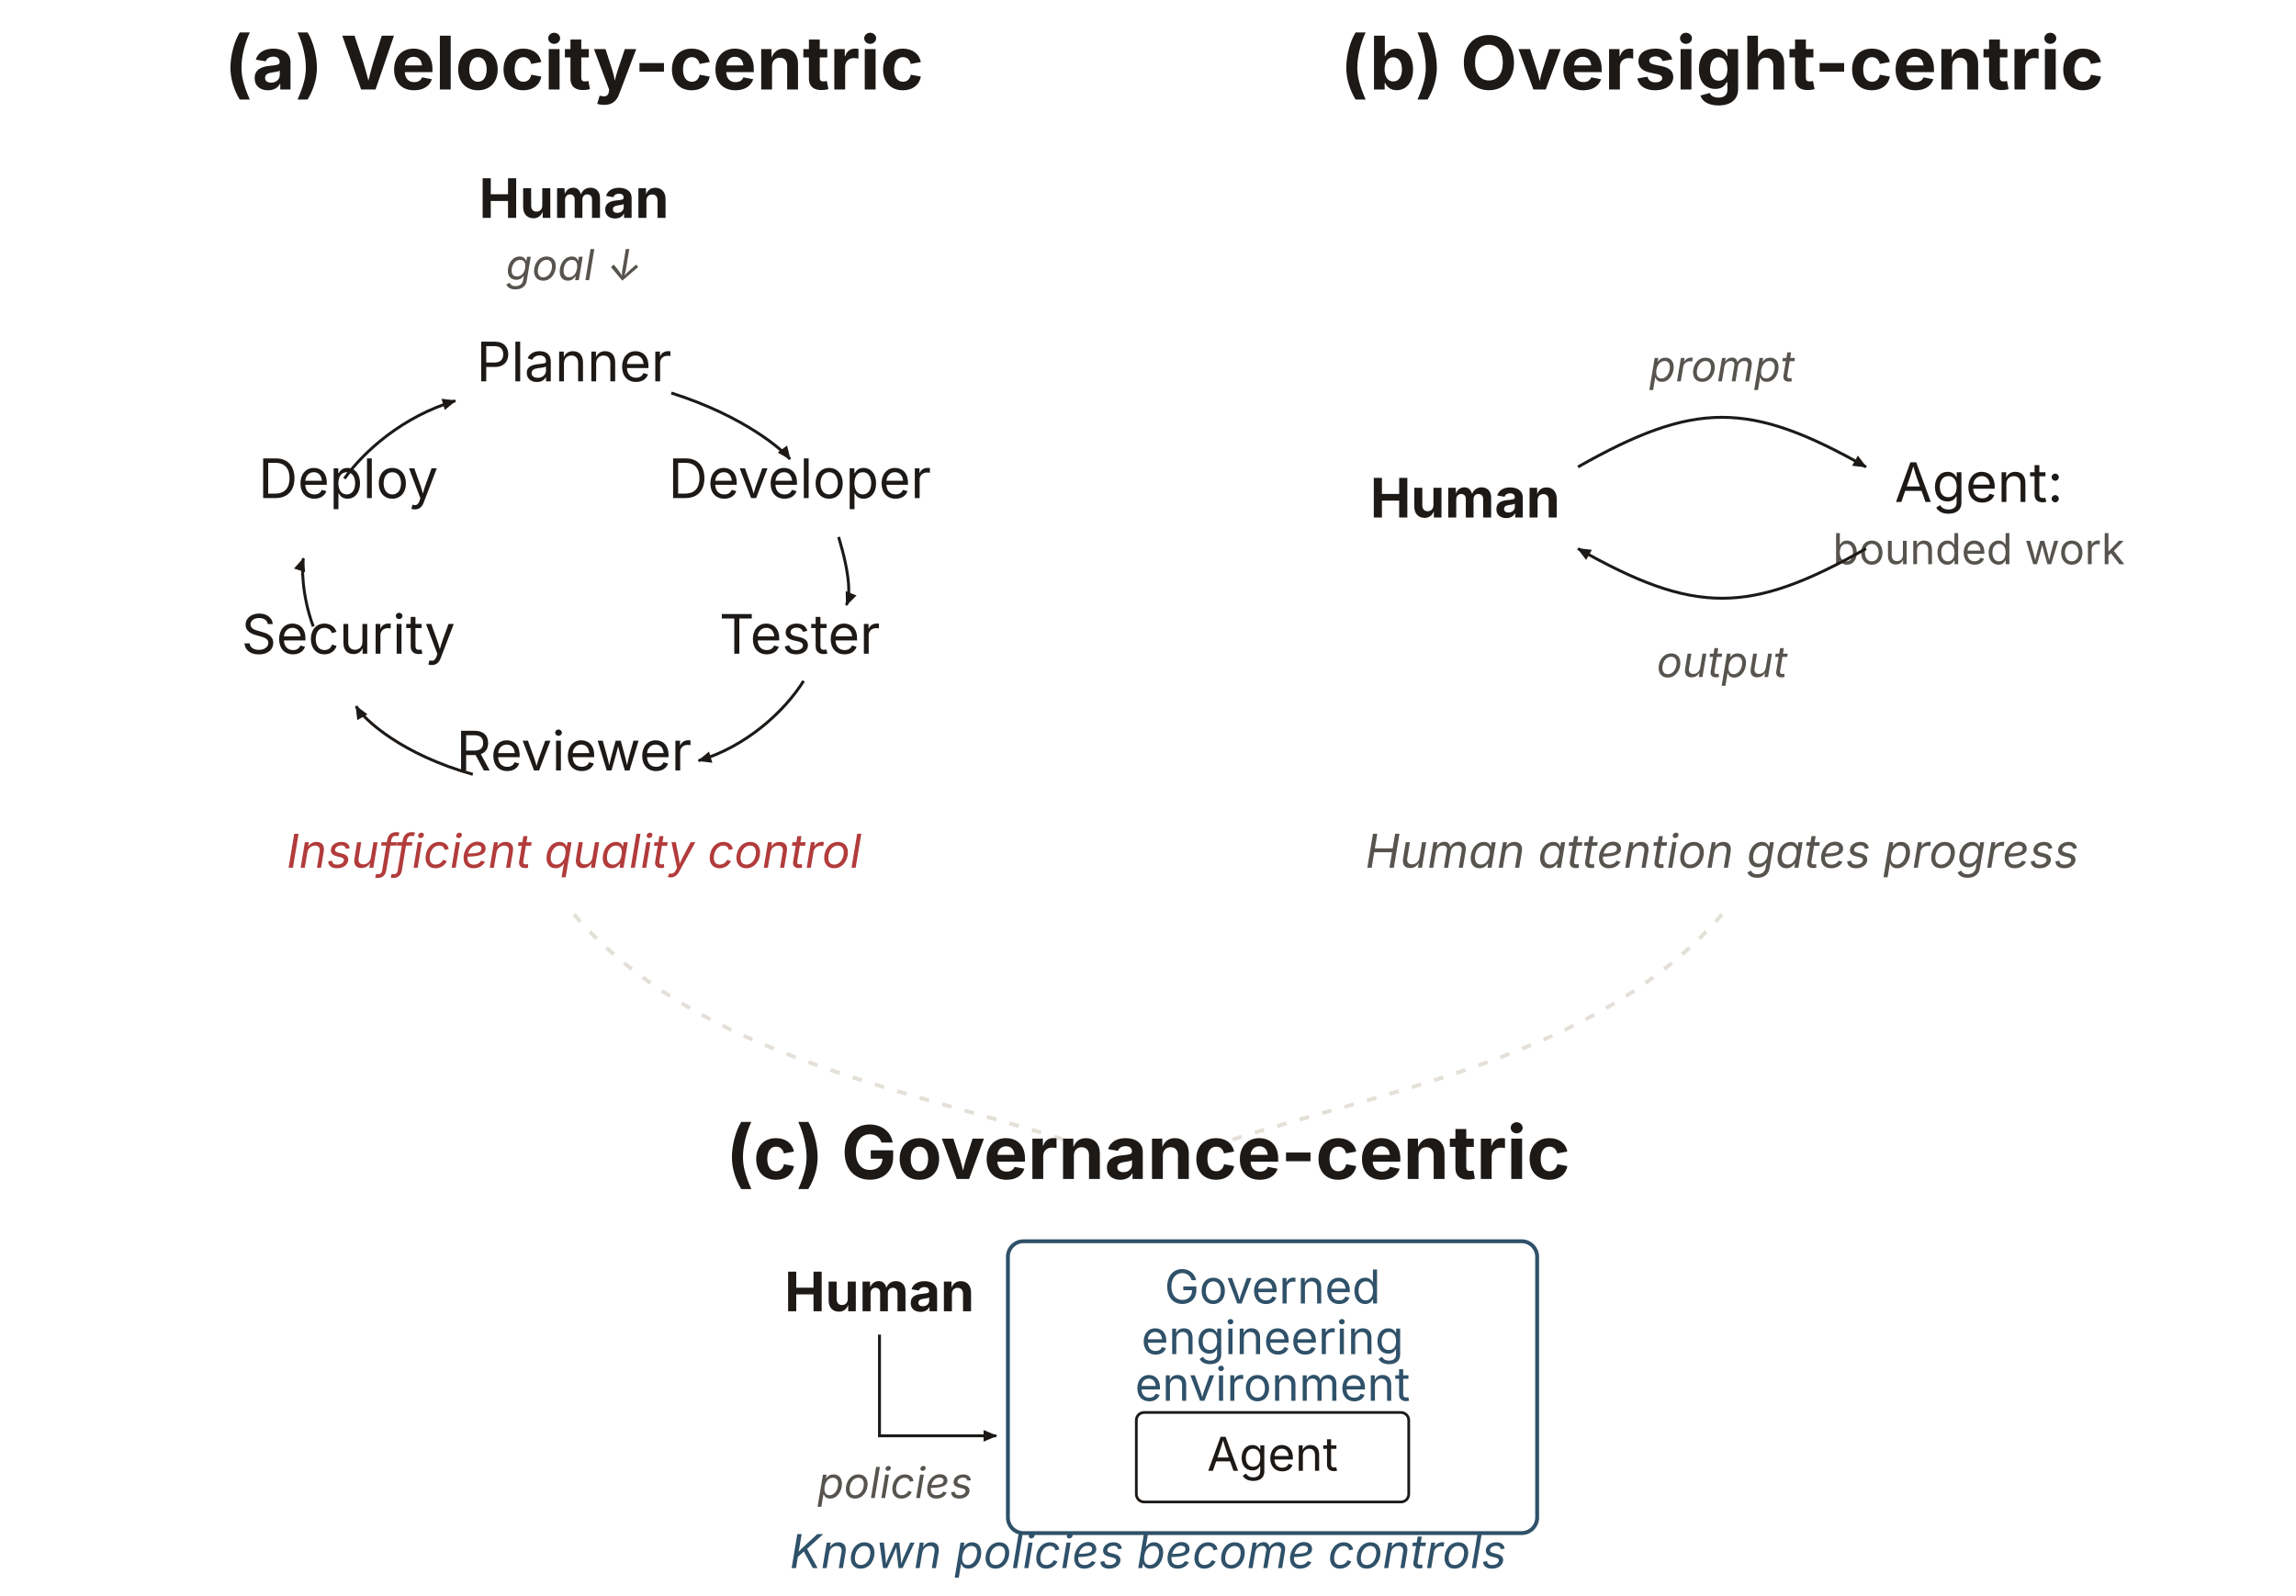
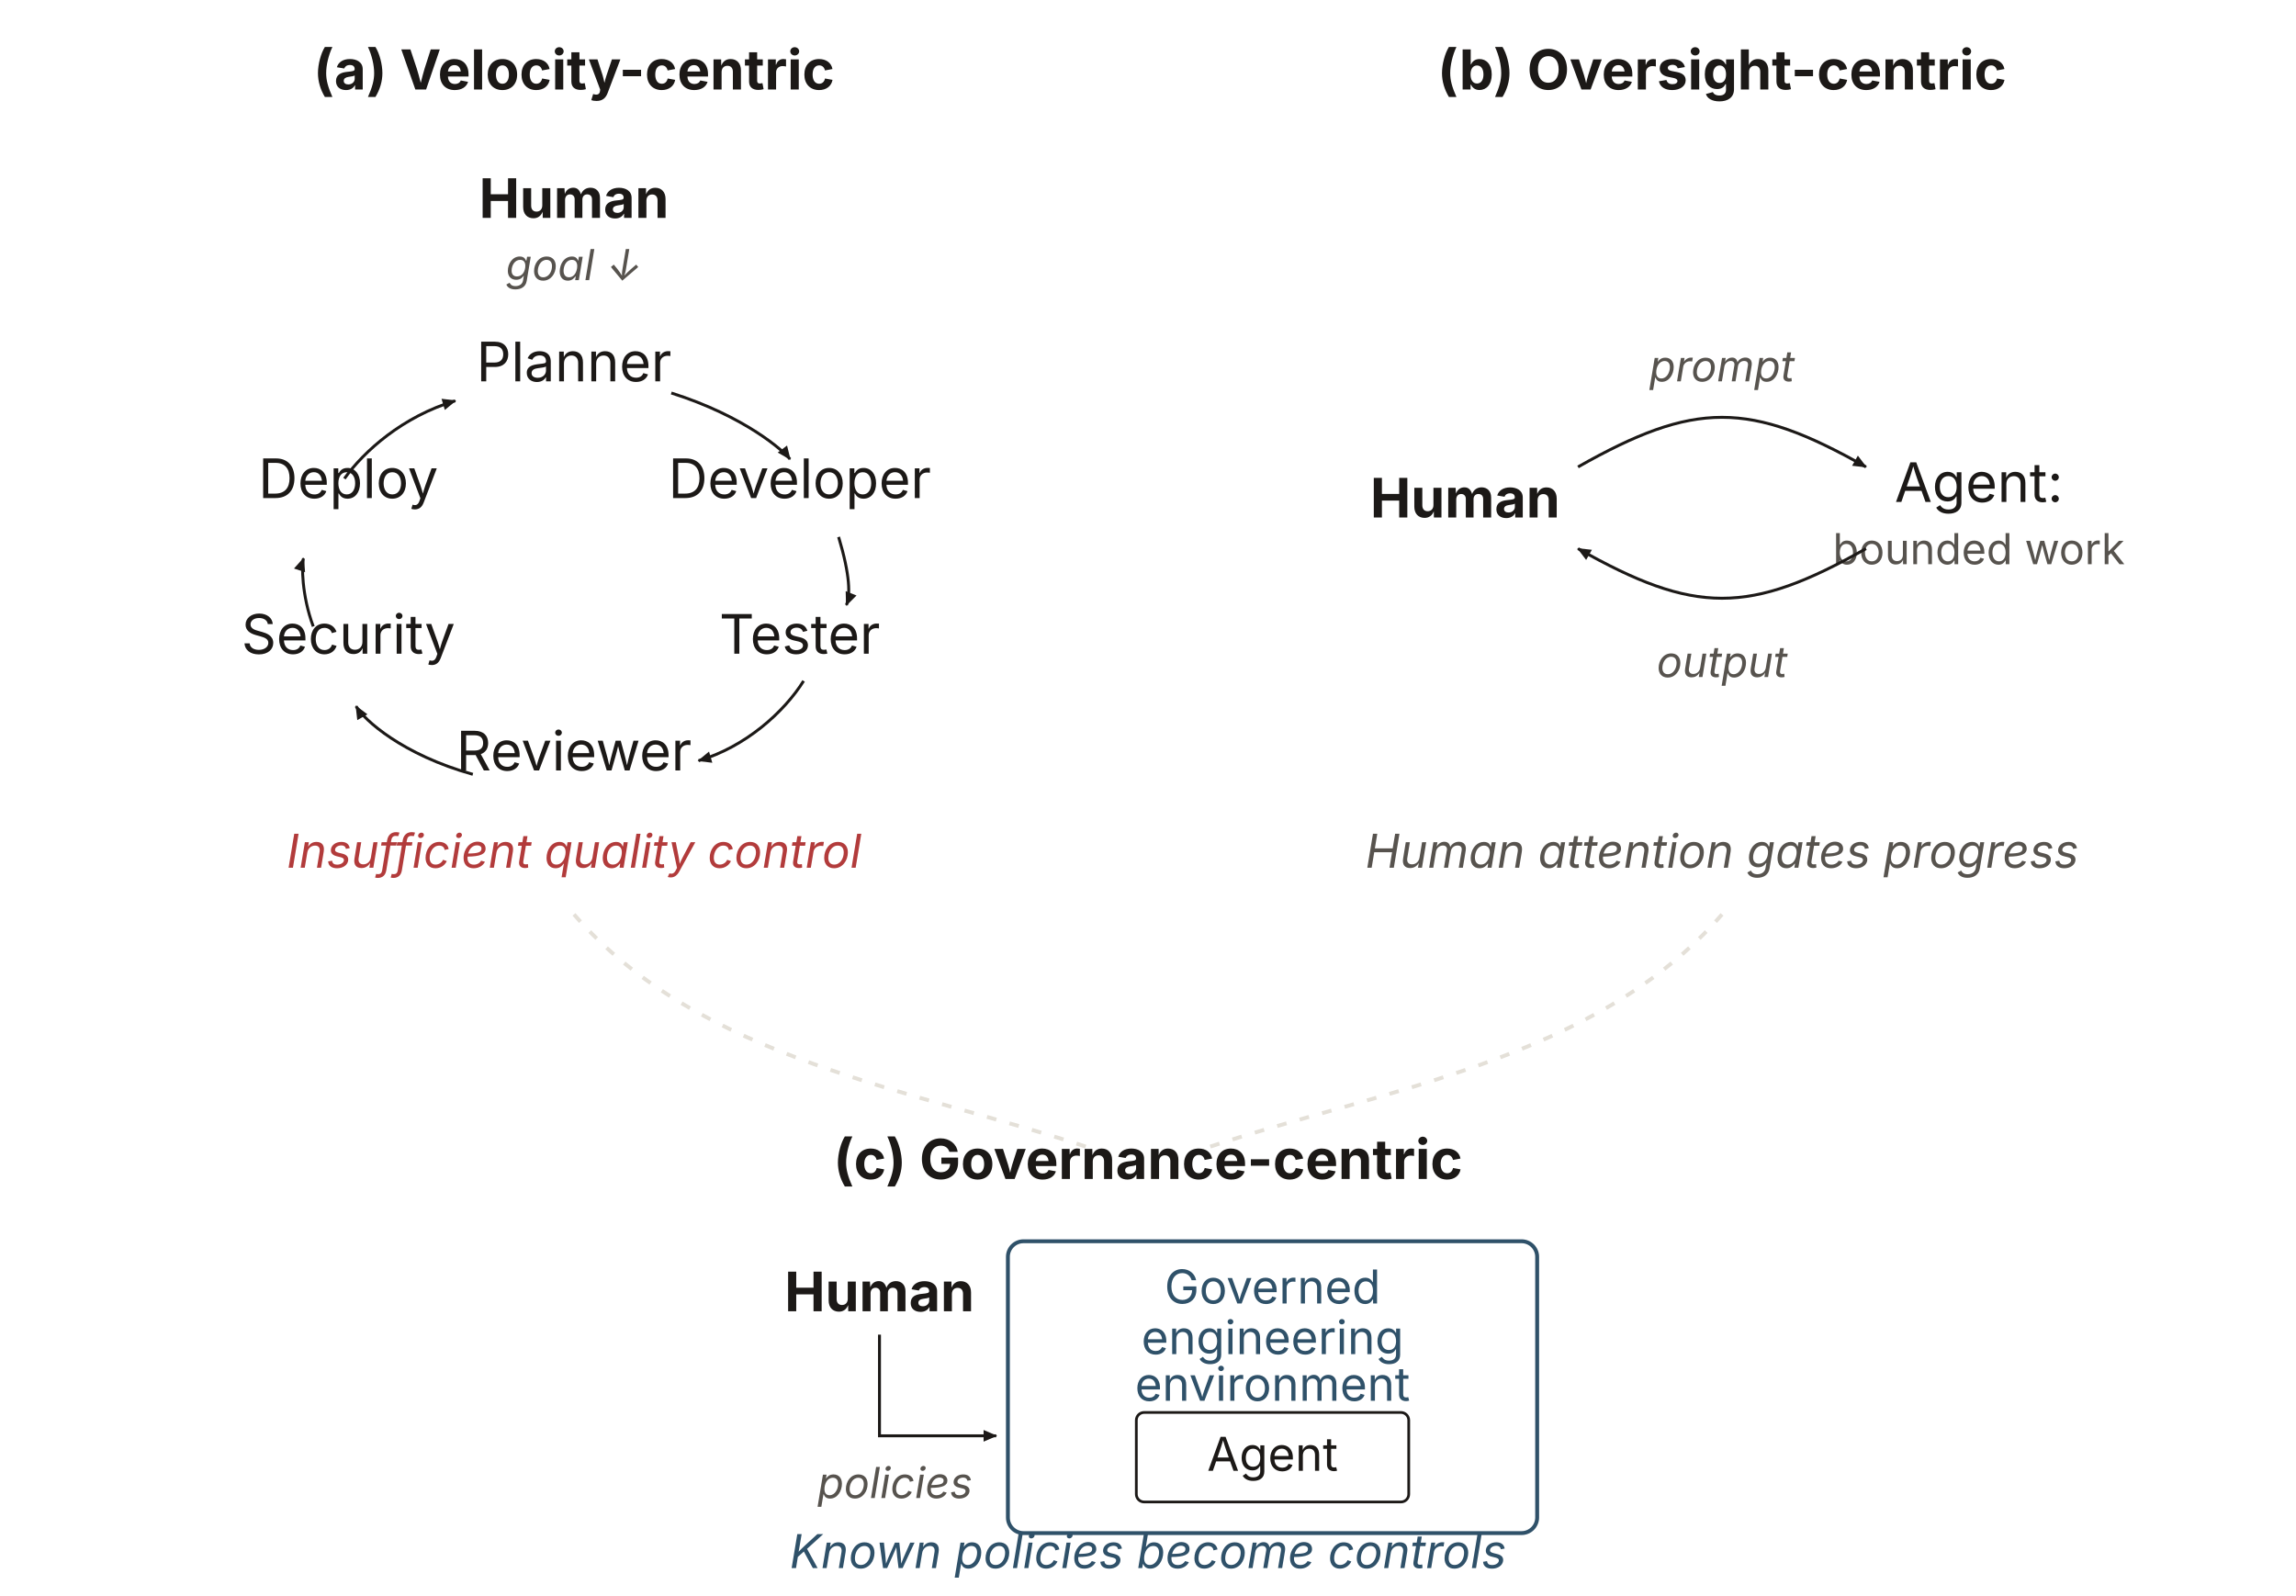
<svg xmlns="http://www.w3.org/2000/svg" viewBox="0 0 1180 820" width="1180" height="820" role="group" aria-labelledby="omTitle omDesc" font-family="'Source Sans 3', -apple-system, 'Segoe UI', sans-serif">
  <defs>
    <marker id="omArrow" markerWidth="8" markerHeight="8" refX="6.5" refY="3" orient="auto" markerUnits="userSpaceOnUse">
      <path d="M0,0 L7,3 L0,6 Z" fill="#1c1917" />
    </marker>
  </defs>
  <g fill="none" stroke="#e4e0d8" stroke-width="2" stroke-dasharray="5,7">
    <path d="M295,470 C360,545 470,560 560,590" />
    <path d="M885,470 C820,545 710,560 620,590" />
  </g>
-   <text x="295" y="46" text-anchor="middle" font-size="38" font-weight="700" fill="#1c1917">(a) Velocity-centric</text>
+   <text x="295" y="46" text-anchor="middle" font-size="28.32" font-weight="700" fill="#1c1917">(a) Velocity-centric</text>
  <g font-size="28" fill="#1c1917" text-anchor="middle">
    <text x="295" y="112" font-weight="700">Human</text>
    <text x="295" y="144" font-size="22" font-style="italic" fill="#57534e">goal ↓</text>
    <text x="295" y="196">Planner</text>
    <text x="411" y="256">Developer</text>
    <text x="411" y="336">Tester</text>
    <text x="295" y="396">Reviewer</text>
    <text x="179" y="336">Security</text>
    <text x="179" y="256">Deploy</text>
    <g fill="none" stroke="#1c1917" stroke-width="1.5" marker-end="url(#omArrow)">
      <path d="M345,202 C383,214 403,232 406,236" />
      <path d="M431,276 C437,296 437,306 435,311" />
      <path d="M413,350 C403,366 383,384 359,391" />
      <path d="M243,398 C207,388 187,370 183,363" />
      <path d="M161,322 C155,306 155,290 156,287" />
      <path d="M177,246 C187,232 207,214 234,206" />
    </g>
  </g>
  <text x="295" y="446" text-anchor="middle" font-size="24" font-style="italic" fill="#b23b3b">Insufficient quality control</text>
-   <text x="885" y="46" text-anchor="middle" font-size="38" font-weight="700" fill="#1c1917">(b) Oversight-centric</text>
+   <text x="885" y="46" text-anchor="middle" font-size="28.32" font-weight="700" fill="#1c1917">(b) Oversight-centric</text>
  <g font-size="28" fill="#1c1917">
    <text x="753" y="266" text-anchor="middle" font-weight="700">Human</text>
    <text x="1017" y="258" text-anchor="middle">Agent:</text>
    <text x="1017" y="290" text-anchor="middle" font-size="22" fill="#57534e">bounded work</text>
    <g fill="none" stroke="#1c1917" stroke-width="1.5" marker-end="url(#omArrow)">
      <path d="M811,240 C871,206 899,206 959,240" />
      <path d="M959,282 C899,316 871,316 811,282" />
    </g>
    <text x="885" y="196" text-anchor="middle" font-size="22" font-style="italic" fill="#57534e">prompt</text>
    <text x="885" y="348" text-anchor="middle" font-size="22" font-style="italic" fill="#57534e">output</text>
  </g>
  <text x="885" y="446" text-anchor="middle" font-size="24" font-style="italic" fill="#57534e">Human attention gates progress</text>
-   <text x="590" y="606" text-anchor="middle" font-size="38" font-weight="700" fill="#1c1917">(c) Governance-centric</text>
+   <text x="590" y="606" text-anchor="middle" font-size="28.32" font-weight="700" fill="#1c1917">(c) Governance-centric</text>
  <g font-size="28" fill="#1c1917">
    <text x="452" y="674" text-anchor="middle" font-weight="700">Human</text>
    <rect x="518" y="638" width="272" height="150" rx="8" fill="none" stroke="#2f5169" stroke-width="2" />
    <text x="654" y="670" text-anchor="middle" font-size="24" fill="#2f5169">Governed</text>
    <text x="654" y="696" text-anchor="middle" font-size="24" fill="#2f5169">engineering</text>
    <text x="654" y="720" text-anchor="middle" font-size="24" fill="#2f5169">environment</text>
    <rect x="584" y="726" width="140" height="46" rx="4" fill="none" stroke="#1c1917" stroke-width="1.4" />
    <text x="654" y="756" text-anchor="middle" font-size="24">Agent</text>
    <g fill="none" stroke="#1c1917" stroke-width="1.5" marker-end="url(#omArrow)">
      <path d="M452,686 L452,738 L512,738" />
    </g>
    <text x="460" y="770" text-anchor="middle" font-size="22" font-style="italic" fill="#57534e">policies</text>
  </g>
  <text x="590" y="806" text-anchor="middle" font-size="24" font-style="italic" fill="#2f5169">Known policies become controls</text>
</svg>
